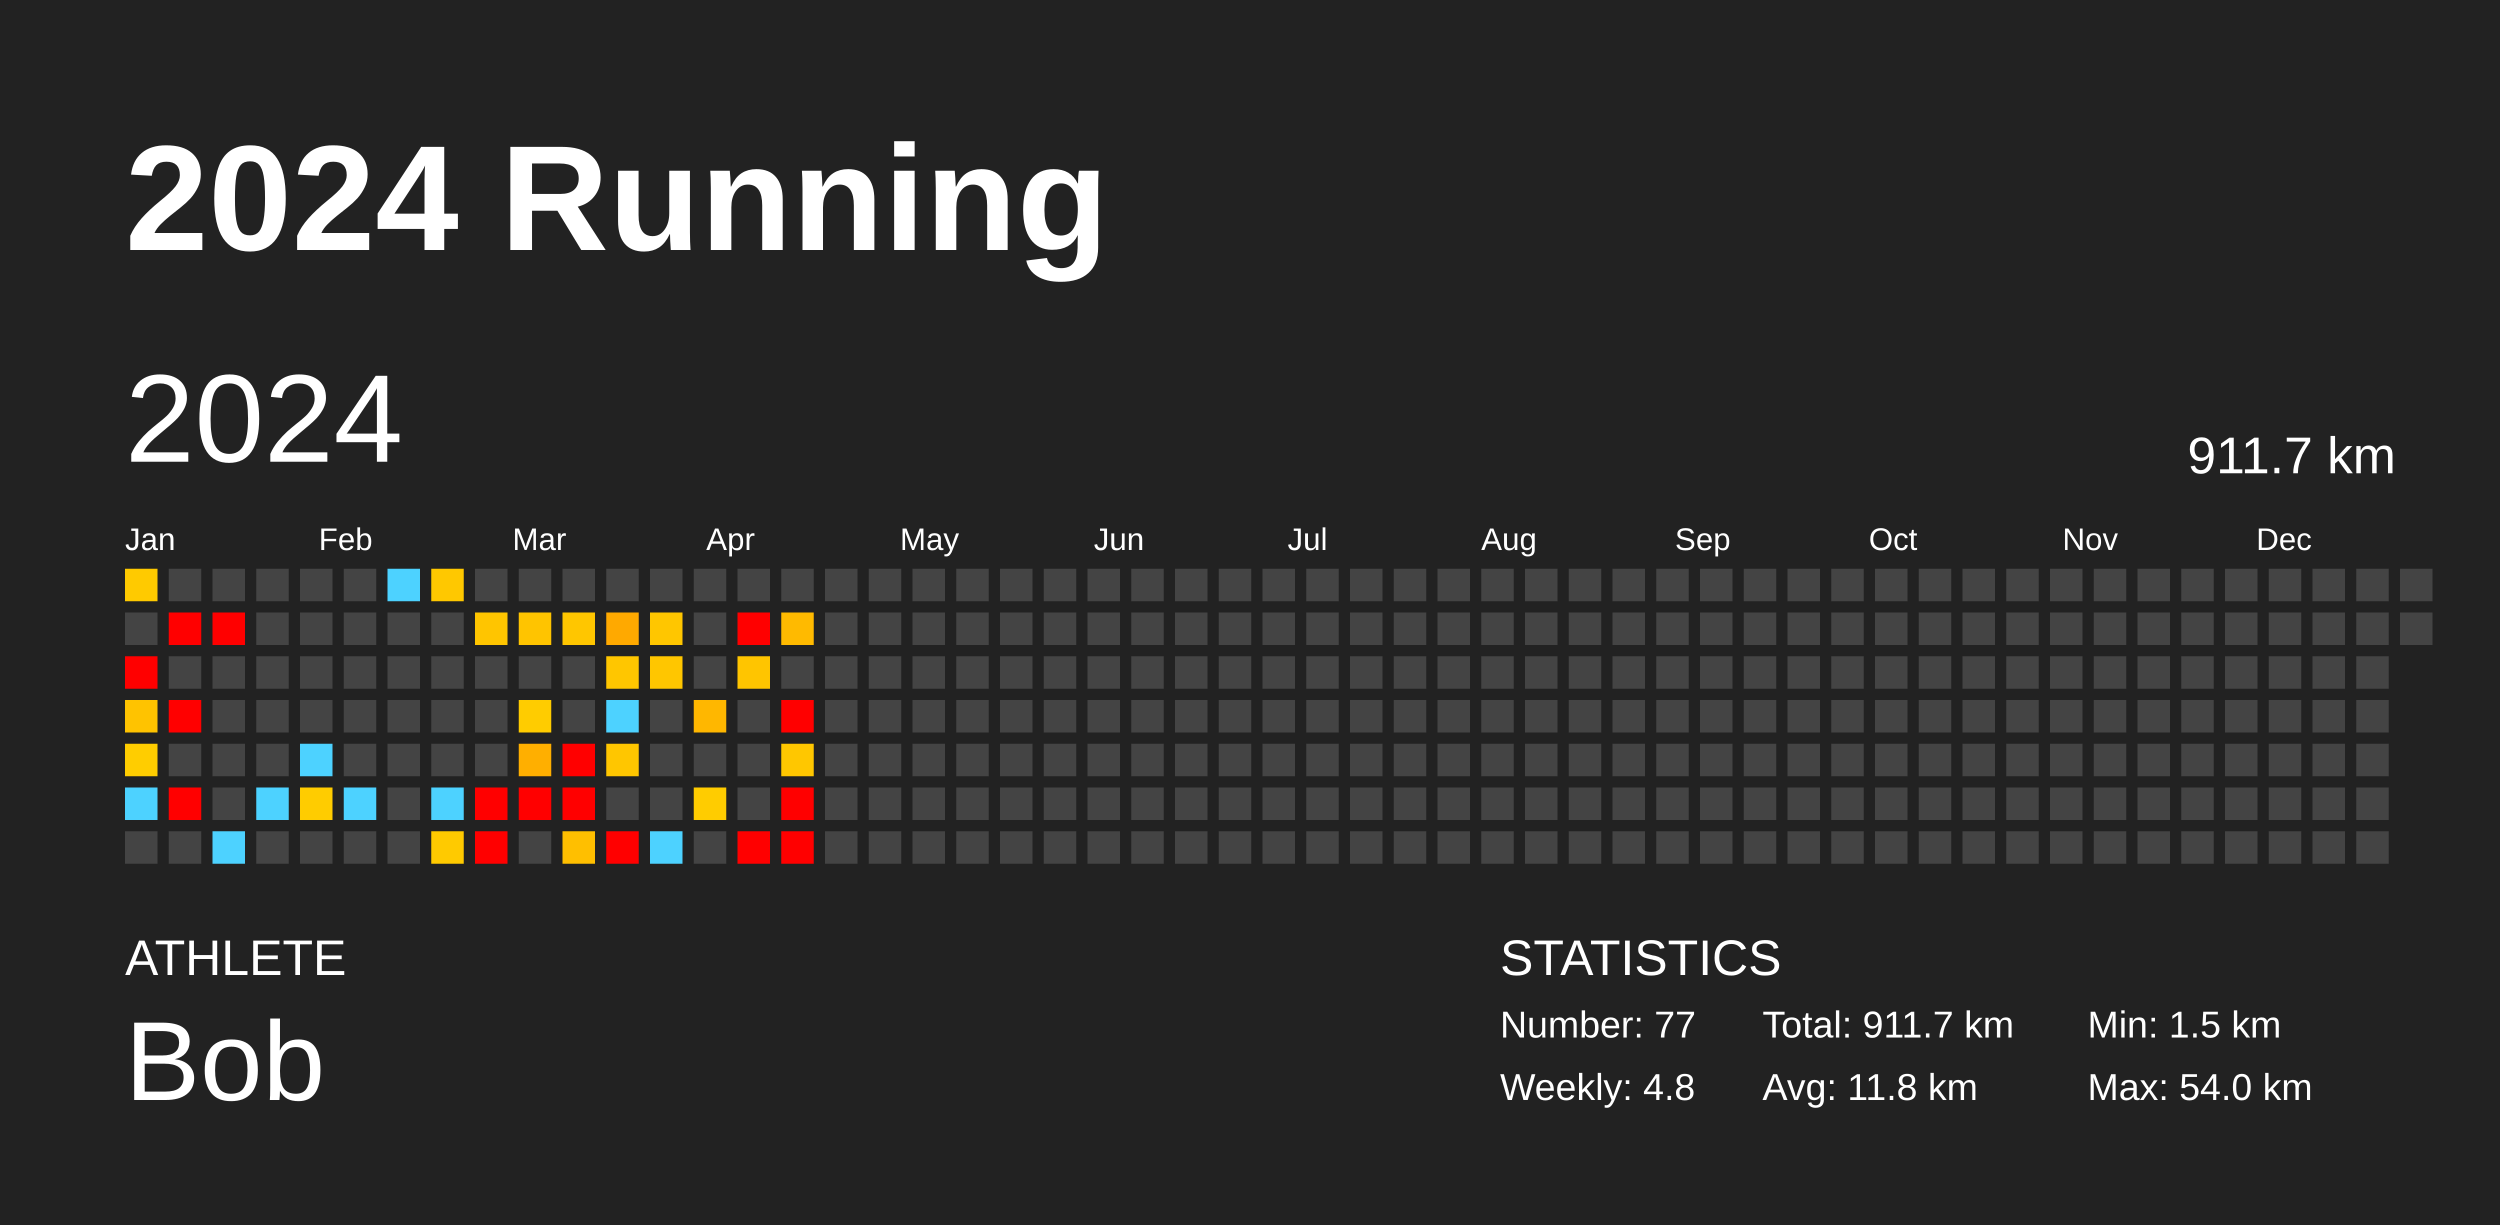
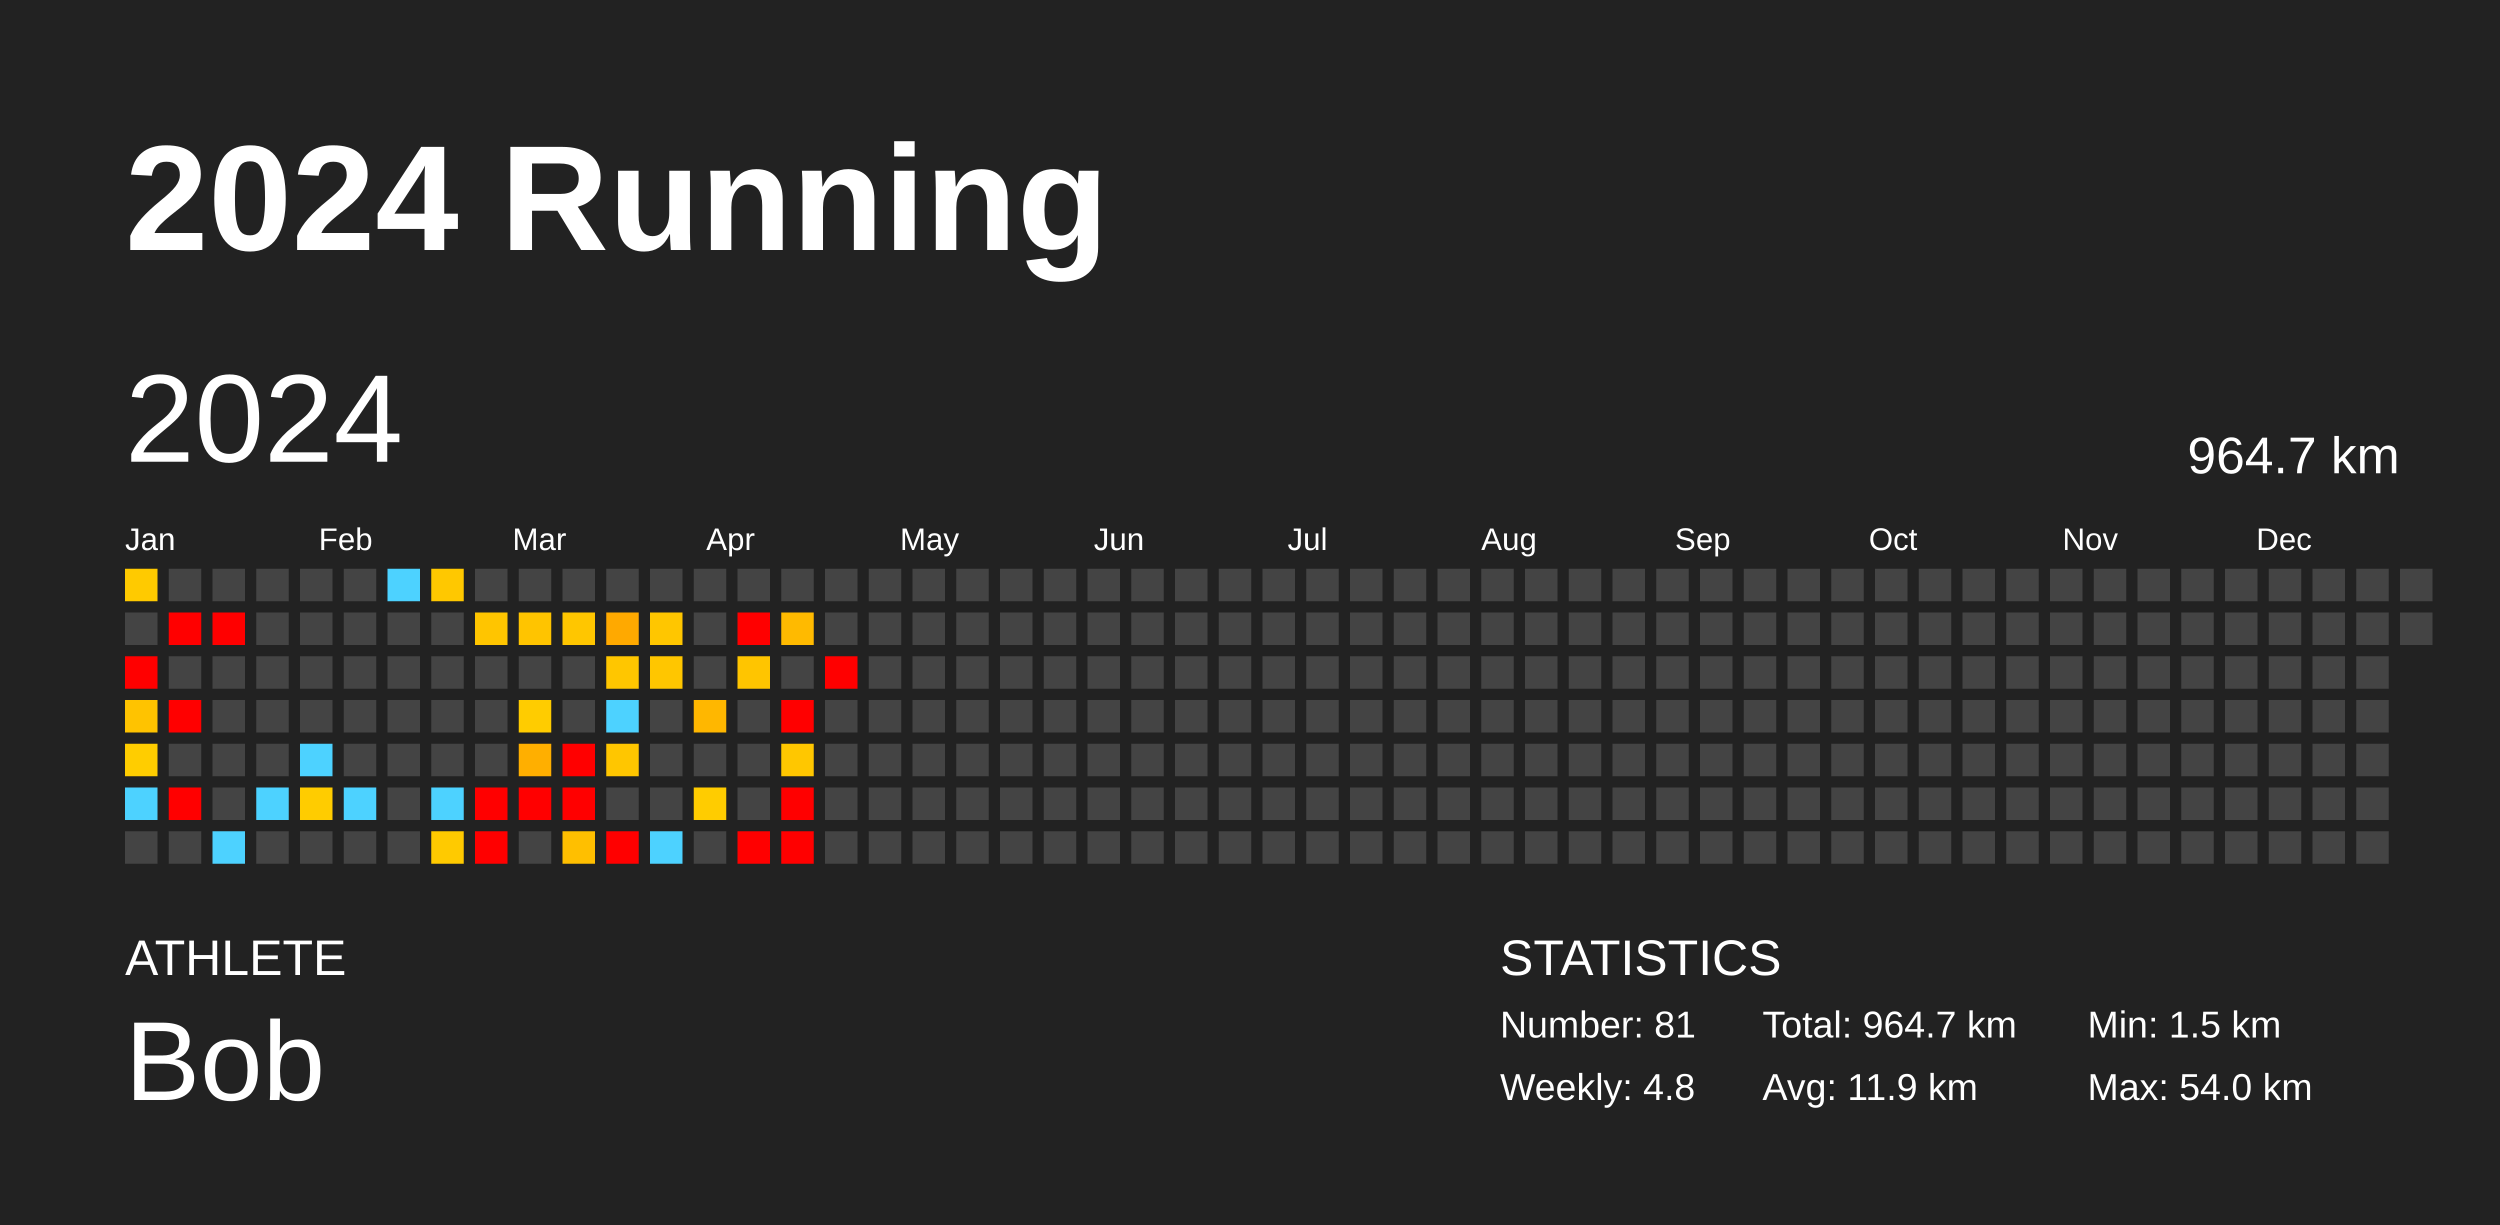
<svg xmlns="http://www.w3.org/2000/svg" baseProfile="full" height="98mm" version="1.1" viewBox="0,0,200,98" width="200mm">
  <defs />
  <rect fill="#222222" height="98" width="200" x="0" y="0" />
  <text fill="#FFFFFF" style="font-size:12px; font-family:Arial; font-weight:bold;" x="10" y="20">2024 Running</text>
  <text fill="#FFFFFF" style="font-size:4px; font-family:Arial" x="10" y="78">ATHLETE</text>
  <text fill="#FFFFFF" style="font-size:9px; font-family:Arial" x="10" y="88">Bob</text>
  <text fill="#FFFFFF" style="font-size:4px; font-family:Arial" x="120" y="78">STATISTICS</text>
-   <text fill="#FFFFFF" style="font-size:3px; font-family:Arial" x="120" y="83">Number: 77</text>
+   <text fill="#FFFFFF" style="font-size:3px; font-family:Arial" x="120" y="83">Number: 81</text>
  <text fill="#FFFFFF" style="font-size:3px; font-family:Arial" x="120" y="88">Weekly: 4.8</text>
-   <text fill="#FFFFFF" style="font-size:3px; font-family:Arial" x="141" y="83">Total: 911.7 km</text>
-   <text fill="#FFFFFF" style="font-size:3px; font-family:Arial" x="141" y="88">Avg: 11.8 km</text>
+   <text fill="#FFFFFF" style="font-size:3px; font-family:Arial" x="141" y="83">Total: 964.7 km</text>
+   <text fill="#FFFFFF" style="font-size:3px; font-family:Arial" x="141" y="88">Avg: 11.9 km</text>
  <text fill="#FFFFFF" style="font-size:3px; font-family:Arial" x="167" y="83">Min: 1.5 km</text>
  <text fill="#FFFFFF" style="font-size:3px; font-family:Arial" x="167" y="88">Max: 54.0 km</text>
  <text dominant-baseline="hanging" fill="#FFFFFF" style="font-size:10.0px; font-family:Arial;" x="10" y="30">2024</text>
-   <text dominant-baseline="hanging" fill="#FFFFFF" style="font-size:4.125px; font-family:Arial;" x="175" y="35">911.7 km</text>
+   <text dominant-baseline="hanging" fill="#FFFFFF" style="font-size:4.125px; font-family:Arial;" x="175" y="35">964.7 km</text>
  <text fill="#FFFFFF" style="font-size:2.5px; font-family:Arial" x="10.0" y="44">Jan</text>
  <text fill="#FFFFFF" style="font-size:2.5px; font-family:Arial" x="25.5" y="44">Feb</text>
  <text fill="#FFFFFF" style="font-size:2.5px; font-family:Arial" x="41.0" y="44">Mar</text>
  <text fill="#FFFFFF" style="font-size:2.5px; font-family:Arial" x="56.5" y="44">Apr</text>
  <text fill="#FFFFFF" style="font-size:2.5px; font-family:Arial" x="72.0" y="44">May</text>
  <text fill="#FFFFFF" style="font-size:2.5px; font-family:Arial" x="87.5" y="44">Jun</text>
  <text fill="#FFFFFF" style="font-size:2.5px; font-family:Arial" x="103.0" y="44">Jul</text>
  <text fill="#FFFFFF" style="font-size:2.5px; font-family:Arial" x="118.5" y="44">Aug</text>
  <text fill="#FFFFFF" style="font-size:2.5px; font-family:Arial" x="134.0" y="44">Sep</text>
  <text fill="#FFFFFF" style="font-size:2.5px; font-family:Arial" x="149.5" y="44">Oct</text>
  <text fill="#FFFFFF" style="font-size:2.5px; font-family:Arial" x="165.0" y="44">Nov</text>
  <text fill="#FFFFFF" style="font-size:2.5px; font-family:Arial" x="180.5" y="44">Dec</text>
  <rect fill="#ffca00" height="2.6" width="2.6" x="10.0" y="45.5" />
  <rect fill="#444444" height="2.6" width="2.6" x="10.0" y="49.0" />
  <rect fill="red" height="2.6" width="2.6" x="10.0" y="52.5" />
  <rect fill="#ffc300" height="2.6" width="2.6" x="10.0" y="56.0" />
  <rect fill="#ffcd00" height="2.6" width="2.6" x="10.0" y="59.5" />
  <rect fill="#4dd2ff" height="2.6" width="2.6" x="10.0" y="63.0" />
  <rect fill="#444444" height="2.6" width="2.6" x="10.0" y="66.5" />
  <rect fill="#444444" height="2.6" width="2.6" x="13.5" y="45.5" />
  <rect fill="red" height="2.6" width="2.6" x="13.5" y="49.0" />
  <rect fill="#444444" height="2.6" width="2.6" x="13.5" y="52.5" />
  <rect fill="red" height="2.6" width="2.6" x="13.5" y="56.0" />
  <rect fill="#444444" height="2.6" width="2.6" x="13.5" y="59.5" />
  <rect fill="red" height="2.6" width="2.6" x="13.5" y="63.0" />
  <rect fill="#444444" height="2.6" width="2.6" x="13.5" y="66.5" />
  <rect fill="#444444" height="2.6" width="2.6" x="17.0" y="45.5" />
  <rect fill="red" height="2.6" width="2.6" x="17.0" y="49.0" />
  <rect fill="#444444" height="2.6" width="2.6" x="17.0" y="52.5" />
  <rect fill="#444444" height="2.6" width="2.6" x="17.0" y="56.0" />
  <rect fill="#444444" height="2.6" width="2.6" x="17.0" y="59.5" />
  <rect fill="#444444" height="2.6" width="2.6" x="17.0" y="63.0" />
  <rect fill="#4dd2ff" height="2.6" width="2.6" x="17.0" y="66.5" />
  <rect fill="#444444" height="2.6" width="2.6" x="20.5" y="45.5" />
  <rect fill="#444444" height="2.6" width="2.6" x="20.5" y="49.0" />
  <rect fill="#444444" height="2.6" width="2.6" x="20.5" y="52.5" />
  <rect fill="#444444" height="2.6" width="2.6" x="20.5" y="56.0" />
  <rect fill="#444444" height="2.6" width="2.6" x="20.5" y="59.5" />
  <rect fill="#4dd2ff" height="2.6" width="2.6" x="20.5" y="63.0" />
  <rect fill="#444444" height="2.6" width="2.6" x="20.5" y="66.5" />
  <rect fill="#444444" height="2.6" width="2.6" x="24.0" y="45.5" />
  <rect fill="#444444" height="2.6" width="2.6" x="24.0" y="49.0" />
  <rect fill="#444444" height="2.6" width="2.6" x="24.0" y="52.5" />
  <rect fill="#444444" height="2.6" width="2.6" x="24.0" y="56.0" />
  <rect fill="#4dd2ff" height="2.6" width="2.6" x="24.0" y="59.5" />
  <rect fill="#ffcc00" height="2.6" width="2.6" x="24.0" y="63.0" />
  <rect fill="#444444" height="2.6" width="2.6" x="24.0" y="66.5" />
  <rect fill="#444444" height="2.6" width="2.6" x="27.5" y="45.5" />
  <rect fill="#444444" height="2.6" width="2.6" x="27.5" y="49.0" />
  <rect fill="#444444" height="2.6" width="2.6" x="27.5" y="52.5" />
  <rect fill="#444444" height="2.6" width="2.6" x="27.5" y="56.0" />
  <rect fill="#444444" height="2.6" width="2.6" x="27.5" y="59.5" />
  <rect fill="#4dd2ff" height="2.6" width="2.6" x="27.5" y="63.0" />
  <rect fill="#444444" height="2.6" width="2.6" x="27.5" y="66.5" />
  <rect fill="#4dd2ff" height="2.6" width="2.6" x="31.0" y="45.5" />
  <rect fill="#444444" height="2.6" width="2.6" x="31.0" y="49.0" />
  <rect fill="#444444" height="2.6" width="2.6" x="31.0" y="52.5" />
  <rect fill="#444444" height="2.6" width="2.6" x="31.0" y="56.0" />
  <rect fill="#444444" height="2.6" width="2.6" x="31.0" y="59.5" />
  <rect fill="#444444" height="2.6" width="2.6" x="31.0" y="63.0" />
  <rect fill="#444444" height="2.6" width="2.6" x="31.0" y="66.5" />
  <rect fill="#ffc800" height="2.6" width="2.6" x="34.5" y="45.5" />
  <rect fill="#444444" height="2.6" width="2.6" x="34.5" y="49.0" />
  <rect fill="#444444" height="2.6" width="2.6" x="34.5" y="52.5" />
  <rect fill="#444444" height="2.6" width="2.6" x="34.5" y="56.0" />
  <rect fill="#444444" height="2.6" width="2.6" x="34.5" y="59.5" />
  <rect fill="#4dd2ff" height="2.6" width="2.6" x="34.5" y="63.0" />
  <rect fill="#ffca00" height="2.6" width="2.6" x="34.5" y="66.5" />
  <rect fill="#444444" height="2.6" width="2.6" x="38.0" y="45.5" />
  <rect fill="#ffc500" height="2.6" width="2.6" x="38.0" y="49.0" />
  <rect fill="#444444" height="2.6" width="2.6" x="38.0" y="52.5" />
  <rect fill="#444444" height="2.6" width="2.6" x="38.0" y="56.0" />
  <rect fill="#444444" height="2.6" width="2.6" x="38.0" y="59.5" />
  <rect fill="red" height="2.6" width="2.6" x="38.0" y="63.0" />
  <rect fill="red" height="2.6" width="2.6" x="38.0" y="66.5" />
  <rect fill="#444444" height="2.6" width="2.6" x="41.5" y="45.5" />
  <rect fill="#ffc400" height="2.6" width="2.6" x="41.5" y="49.0" />
  <rect fill="#444444" height="2.6" width="2.6" x="41.5" y="52.5" />
  <rect fill="#ffcc00" height="2.6" width="2.6" x="41.5" y="56.0" />
  <rect fill="#ffaf00" height="2.6" width="2.6" x="41.5" y="59.5" />
  <rect fill="red" height="2.6" width="2.6" x="41.5" y="63.0" />
  <rect fill="#444444" height="2.6" width="2.6" x="41.5" y="66.5" />
  <rect fill="#444444" height="2.6" width="2.6" x="45.0" y="45.5" />
  <rect fill="#ffc600" height="2.6" width="2.6" x="45.0" y="49.0" />
  <rect fill="#444444" height="2.6" width="2.6" x="45.0" y="52.5" />
  <rect fill="#444444" height="2.6" width="2.6" x="45.0" y="56.0" />
  <rect fill="red" height="2.6" width="2.6" x="45.0" y="59.5" />
  <rect fill="red" height="2.6" width="2.6" x="45.0" y="63.0" />
  <rect fill="#ffbf00" height="2.6" width="2.6" x="45.0" y="66.5" />
  <rect fill="#444444" height="2.6" width="2.6" x="48.5" y="45.5" />
  <rect fill="#ffa900" height="2.6" width="2.6" x="48.5" y="49.0" />
  <rect fill="#ffc600" height="2.6" width="2.6" x="48.5" y="52.5" />
  <rect fill="#4dd2ff" height="2.6" width="2.6" x="48.5" y="56.0" />
  <rect fill="#ffc600" height="2.6" width="2.6" x="48.5" y="59.5" />
  <rect fill="#444444" height="2.6" width="2.6" x="48.5" y="63.0" />
  <rect fill="red" height="2.6" width="2.6" x="48.5" y="66.5" />
  <rect fill="#444444" height="2.6" width="2.6" x="52.0" y="45.5" />
  <rect fill="#ffc600" height="2.6" width="2.6" x="52.0" y="49.0" />
  <rect fill="#ffc600" height="2.6" width="2.6" x="52.0" y="52.5" />
  <rect fill="#444444" height="2.6" width="2.6" x="52.0" y="56.0" />
  <rect fill="#444444" height="2.6" width="2.6" x="52.0" y="59.5" />
  <rect fill="#444444" height="2.6" width="2.6" x="52.0" y="63.0" />
  <rect fill="#4dd2ff" height="2.6" width="2.6" x="52.0" y="66.5" />
  <rect fill="#444444" height="2.6" width="2.6" x="55.5" y="45.5" />
  <rect fill="#444444" height="2.6" width="2.6" x="55.5" y="49.0" />
  <rect fill="#444444" height="2.6" width="2.6" x="55.5" y="52.5" />
  <rect fill="#ffb700" height="2.6" width="2.6" x="55.5" y="56.0" />
  <rect fill="#444444" height="2.6" width="2.6" x="55.5" y="59.5" />
  <rect fill="#ffcc00" height="2.6" width="2.6" x="55.5" y="63.0" />
  <rect fill="#444444" height="2.6" width="2.6" x="55.5" y="66.5" />
  <rect fill="#444444" height="2.6" width="2.6" x="59.0" y="45.5" />
  <rect fill="red" height="2.6" width="2.6" x="59.0" y="49.0" />
  <rect fill="#ffc500" height="2.6" width="2.6" x="59.0" y="52.5" />
  <rect fill="#444444" height="2.6" width="2.6" x="59.0" y="56.0" />
  <rect fill="#444444" height="2.6" width="2.6" x="59.0" y="59.5" />
  <rect fill="#444444" height="2.6" width="2.6" x="59.0" y="63.0" />
  <rect fill="red" height="2.6" width="2.6" x="59.0" y="66.5" />
  <rect fill="#444444" height="2.6" width="2.6" x="62.5" y="45.5" />
  <rect fill="#ffba00" height="2.6" width="2.6" x="62.5" y="49.0" />
  <rect fill="#444444" height="2.6" width="2.6" x="62.5" y="52.5" />
  <rect fill="red" height="2.6" width="2.6" x="62.5" y="56.0" />
  <rect fill="#ffc700" height="2.6" width="2.6" x="62.5" y="59.5" />
  <rect fill="red" height="2.6" width="2.6" x="62.5" y="63.0" />
  <rect fill="red" height="2.6" width="2.6" x="62.5" y="66.5" />
  <rect fill="#444444" height="2.6" width="2.6" x="66.0" y="45.5" />
  <rect fill="#444444" height="2.6" width="2.6" x="66.0" y="49.0" />
-   <rect fill="#444444" height="2.6" width="2.6" x="66.0" y="52.5" />
+   <rect fill="red" height="2.6" width="2.6" x="66.0" y="52.5" />
  <rect fill="#444444" height="2.6" width="2.6" x="66.0" y="56.0" />
  <rect fill="#444444" height="2.6" width="2.6" x="66.0" y="59.5" />
  <rect fill="#444444" height="2.6" width="2.6" x="66.0" y="63.0" />
  <rect fill="#444444" height="2.6" width="2.6" x="66.0" y="66.5" />
  <rect fill="#444444" height="2.6" width="2.6" x="69.5" y="45.5" />
  <rect fill="#444444" height="2.6" width="2.6" x="69.5" y="49.0" />
  <rect fill="#444444" height="2.6" width="2.6" x="69.5" y="52.5" />
  <rect fill="#444444" height="2.6" width="2.6" x="69.5" y="56.0" />
  <rect fill="#444444" height="2.6" width="2.6" x="69.5" y="59.5" />
  <rect fill="#444444" height="2.6" width="2.6" x="69.5" y="63.0" />
  <rect fill="#444444" height="2.6" width="2.6" x="69.5" y="66.5" />
  <rect fill="#444444" height="2.6" width="2.6" x="73.0" y="45.5" />
  <rect fill="#444444" height="2.6" width="2.6" x="73.0" y="49.0" />
  <rect fill="#444444" height="2.6" width="2.6" x="73.0" y="52.5" />
  <rect fill="#444444" height="2.6" width="2.6" x="73.0" y="56.0" />
  <rect fill="#444444" height="2.6" width="2.6" x="73.0" y="59.5" />
  <rect fill="#444444" height="2.6" width="2.6" x="73.0" y="63.0" />
  <rect fill="#444444" height="2.6" width="2.6" x="73.0" y="66.5" />
  <rect fill="#444444" height="2.6" width="2.6" x="76.5" y="45.5" />
  <rect fill="#444444" height="2.6" width="2.6" x="76.5" y="49.0" />
  <rect fill="#444444" height="2.6" width="2.6" x="76.5" y="52.5" />
  <rect fill="#444444" height="2.6" width="2.6" x="76.5" y="56.0" />
  <rect fill="#444444" height="2.6" width="2.6" x="76.5" y="59.5" />
  <rect fill="#444444" height="2.6" width="2.6" x="76.5" y="63.0" />
  <rect fill="#444444" height="2.6" width="2.6" x="76.5" y="66.5" />
  <rect fill="#444444" height="2.6" width="2.6" x="80.0" y="45.5" />
  <rect fill="#444444" height="2.6" width="2.6" x="80.0" y="49.0" />
  <rect fill="#444444" height="2.6" width="2.6" x="80.0" y="52.5" />
  <rect fill="#444444" height="2.6" width="2.6" x="80.0" y="56.0" />
  <rect fill="#444444" height="2.6" width="2.6" x="80.0" y="59.5" />
  <rect fill="#444444" height="2.6" width="2.6" x="80.0" y="63.0" />
  <rect fill="#444444" height="2.6" width="2.6" x="80.0" y="66.5" />
  <rect fill="#444444" height="2.6" width="2.6" x="83.5" y="45.5" />
  <rect fill="#444444" height="2.6" width="2.6" x="83.5" y="49.0" />
  <rect fill="#444444" height="2.6" width="2.6" x="83.5" y="52.5" />
  <rect fill="#444444" height="2.6" width="2.6" x="83.5" y="56.0" />
  <rect fill="#444444" height="2.6" width="2.6" x="83.5" y="59.5" />
  <rect fill="#444444" height="2.6" width="2.6" x="83.5" y="63.0" />
  <rect fill="#444444" height="2.6" width="2.6" x="83.5" y="66.5" />
  <rect fill="#444444" height="2.6" width="2.6" x="87.0" y="45.5" />
  <rect fill="#444444" height="2.6" width="2.6" x="87.0" y="49.0" />
  <rect fill="#444444" height="2.6" width="2.6" x="87.0" y="52.5" />
  <rect fill="#444444" height="2.6" width="2.6" x="87.0" y="56.0" />
  <rect fill="#444444" height="2.6" width="2.6" x="87.0" y="59.5" />
  <rect fill="#444444" height="2.6" width="2.6" x="87.0" y="63.0" />
  <rect fill="#444444" height="2.6" width="2.6" x="87.0" y="66.5" />
  <rect fill="#444444" height="2.6" width="2.6" x="90.5" y="45.5" />
  <rect fill="#444444" height="2.6" width="2.6" x="90.5" y="49.0" />
  <rect fill="#444444" height="2.6" width="2.6" x="90.5" y="52.5" />
  <rect fill="#444444" height="2.6" width="2.6" x="90.5" y="56.0" />
  <rect fill="#444444" height="2.6" width="2.6" x="90.5" y="59.5" />
  <rect fill="#444444" height="2.6" width="2.6" x="90.5" y="63.0" />
  <rect fill="#444444" height="2.6" width="2.6" x="90.5" y="66.5" />
  <rect fill="#444444" height="2.6" width="2.6" x="94.0" y="45.5" />
  <rect fill="#444444" height="2.6" width="2.6" x="94.0" y="49.0" />
  <rect fill="#444444" height="2.6" width="2.6" x="94.0" y="52.5" />
  <rect fill="#444444" height="2.6" width="2.6" x="94.0" y="56.0" />
  <rect fill="#444444" height="2.6" width="2.6" x="94.0" y="59.5" />
  <rect fill="#444444" height="2.6" width="2.6" x="94.0" y="63.0" />
  <rect fill="#444444" height="2.6" width="2.6" x="94.0" y="66.5" />
  <rect fill="#444444" height="2.6" width="2.6" x="97.5" y="45.5" />
  <rect fill="#444444" height="2.6" width="2.6" x="97.5" y="49.0" />
  <rect fill="#444444" height="2.6" width="2.6" x="97.5" y="52.5" />
  <rect fill="#444444" height="2.6" width="2.6" x="97.5" y="56.0" />
  <rect fill="#444444" height="2.6" width="2.6" x="97.5" y="59.5" />
  <rect fill="#444444" height="2.6" width="2.6" x="97.5" y="63.0" />
  <rect fill="#444444" height="2.6" width="2.6" x="97.5" y="66.5" />
  <rect fill="#444444" height="2.6" width="2.6" x="101.0" y="45.5" />
  <rect fill="#444444" height="2.6" width="2.6" x="101.0" y="49.0" />
  <rect fill="#444444" height="2.6" width="2.6" x="101.0" y="52.5" />
  <rect fill="#444444" height="2.6" width="2.6" x="101.0" y="56.0" />
  <rect fill="#444444" height="2.6" width="2.6" x="101.0" y="59.5" />
  <rect fill="#444444" height="2.6" width="2.6" x="101.0" y="63.0" />
  <rect fill="#444444" height="2.6" width="2.6" x="101.0" y="66.5" />
  <rect fill="#444444" height="2.6" width="2.6" x="104.5" y="45.5" />
  <rect fill="#444444" height="2.6" width="2.6" x="104.5" y="49.0" />
  <rect fill="#444444" height="2.6" width="2.6" x="104.5" y="52.5" />
  <rect fill="#444444" height="2.6" width="2.6" x="104.5" y="56.0" />
  <rect fill="#444444" height="2.6" width="2.6" x="104.5" y="59.5" />
  <rect fill="#444444" height="2.6" width="2.6" x="104.5" y="63.0" />
  <rect fill="#444444" height="2.6" width="2.6" x="104.5" y="66.5" />
  <rect fill="#444444" height="2.6" width="2.6" x="108.0" y="45.5" />
  <rect fill="#444444" height="2.6" width="2.6" x="108.0" y="49.0" />
  <rect fill="#444444" height="2.6" width="2.6" x="108.0" y="52.5" />
  <rect fill="#444444" height="2.6" width="2.6" x="108.0" y="56.0" />
  <rect fill="#444444" height="2.6" width="2.6" x="108.0" y="59.5" />
  <rect fill="#444444" height="2.6" width="2.6" x="108.0" y="63.0" />
  <rect fill="#444444" height="2.6" width="2.6" x="108.0" y="66.5" />
  <rect fill="#444444" height="2.6" width="2.6" x="111.5" y="45.5" />
  <rect fill="#444444" height="2.6" width="2.6" x="111.5" y="49.0" />
  <rect fill="#444444" height="2.6" width="2.6" x="111.5" y="52.5" />
  <rect fill="#444444" height="2.6" width="2.6" x="111.5" y="56.0" />
  <rect fill="#444444" height="2.6" width="2.6" x="111.5" y="59.5" />
  <rect fill="#444444" height="2.6" width="2.6" x="111.5" y="63.0" />
  <rect fill="#444444" height="2.6" width="2.6" x="111.5" y="66.5" />
  <rect fill="#444444" height="2.6" width="2.6" x="115.0" y="45.5" />
  <rect fill="#444444" height="2.6" width="2.6" x="115.0" y="49.0" />
  <rect fill="#444444" height="2.6" width="2.6" x="115.0" y="52.5" />
  <rect fill="#444444" height="2.6" width="2.6" x="115.0" y="56.0" />
  <rect fill="#444444" height="2.6" width="2.6" x="115.0" y="59.5" />
  <rect fill="#444444" height="2.6" width="2.6" x="115.0" y="63.0" />
  <rect fill="#444444" height="2.6" width="2.6" x="115.0" y="66.5" />
  <rect fill="#444444" height="2.6" width="2.6" x="118.5" y="45.5" />
  <rect fill="#444444" height="2.6" width="2.6" x="118.5" y="49.0" />
  <rect fill="#444444" height="2.6" width="2.6" x="118.5" y="52.5" />
  <rect fill="#444444" height="2.6" width="2.6" x="118.5" y="56.0" />
  <rect fill="#444444" height="2.6" width="2.6" x="118.5" y="59.5" />
  <rect fill="#444444" height="2.6" width="2.6" x="118.5" y="63.0" />
  <rect fill="#444444" height="2.6" width="2.6" x="118.5" y="66.5" />
  <rect fill="#444444" height="2.6" width="2.6" x="122.0" y="45.5" />
  <rect fill="#444444" height="2.6" width="2.6" x="122.0" y="49.0" />
  <rect fill="#444444" height="2.6" width="2.6" x="122.0" y="52.5" />
  <rect fill="#444444" height="2.6" width="2.6" x="122.0" y="56.0" />
  <rect fill="#444444" height="2.6" width="2.6" x="122.0" y="59.5" />
  <rect fill="#444444" height="2.6" width="2.6" x="122.0" y="63.0" />
  <rect fill="#444444" height="2.6" width="2.6" x="122.0" y="66.5" />
  <rect fill="#444444" height="2.6" width="2.6" x="125.5" y="45.5" />
  <rect fill="#444444" height="2.6" width="2.6" x="125.5" y="49.0" />
  <rect fill="#444444" height="2.6" width="2.6" x="125.5" y="52.5" />
  <rect fill="#444444" height="2.6" width="2.6" x="125.5" y="56.0" />
  <rect fill="#444444" height="2.6" width="2.6" x="125.5" y="59.5" />
  <rect fill="#444444" height="2.6" width="2.6" x="125.5" y="63.0" />
  <rect fill="#444444" height="2.6" width="2.6" x="125.5" y="66.5" />
  <rect fill="#444444" height="2.6" width="2.6" x="129.0" y="45.5" />
  <rect fill="#444444" height="2.6" width="2.6" x="129.0" y="49.0" />
  <rect fill="#444444" height="2.6" width="2.6" x="129.0" y="52.5" />
  <rect fill="#444444" height="2.6" width="2.6" x="129.0" y="56.0" />
  <rect fill="#444444" height="2.6" width="2.6" x="129.0" y="59.5" />
  <rect fill="#444444" height="2.6" width="2.6" x="129.0" y="63.0" />
  <rect fill="#444444" height="2.6" width="2.6" x="129.0" y="66.5" />
  <rect fill="#444444" height="2.6" width="2.6" x="132.5" y="45.5" />
  <rect fill="#444444" height="2.6" width="2.6" x="132.5" y="49.0" />
  <rect fill="#444444" height="2.6" width="2.6" x="132.5" y="52.5" />
  <rect fill="#444444" height="2.6" width="2.6" x="132.5" y="56.0" />
  <rect fill="#444444" height="2.6" width="2.6" x="132.5" y="59.5" />
  <rect fill="#444444" height="2.6" width="2.6" x="132.5" y="63.0" />
  <rect fill="#444444" height="2.6" width="2.6" x="132.5" y="66.5" />
  <rect fill="#444444" height="2.6" width="2.6" x="136.0" y="45.5" />
  <rect fill="#444444" height="2.6" width="2.6" x="136.0" y="49.0" />
  <rect fill="#444444" height="2.6" width="2.6" x="136.0" y="52.5" />
  <rect fill="#444444" height="2.6" width="2.6" x="136.0" y="56.0" />
  <rect fill="#444444" height="2.6" width="2.6" x="136.0" y="59.5" />
  <rect fill="#444444" height="2.6" width="2.6" x="136.0" y="63.0" />
  <rect fill="#444444" height="2.6" width="2.6" x="136.0" y="66.5" />
  <rect fill="#444444" height="2.6" width="2.6" x="139.5" y="45.5" />
  <rect fill="#444444" height="2.6" width="2.6" x="139.5" y="49.0" />
  <rect fill="#444444" height="2.6" width="2.6" x="139.5" y="52.5" />
  <rect fill="#444444" height="2.6" width="2.6" x="139.5" y="56.0" />
  <rect fill="#444444" height="2.6" width="2.6" x="139.5" y="59.5" />
  <rect fill="#444444" height="2.6" width="2.6" x="139.5" y="63.0" />
  <rect fill="#444444" height="2.6" width="2.6" x="139.5" y="66.5" />
  <rect fill="#444444" height="2.6" width="2.6" x="143.0" y="45.5" />
  <rect fill="#444444" height="2.6" width="2.6" x="143.0" y="49.0" />
  <rect fill="#444444" height="2.6" width="2.6" x="143.0" y="52.5" />
  <rect fill="#444444" height="2.6" width="2.6" x="143.0" y="56.0" />
  <rect fill="#444444" height="2.6" width="2.6" x="143.0" y="59.5" />
  <rect fill="#444444" height="2.6" width="2.6" x="143.0" y="63.0" />
  <rect fill="#444444" height="2.6" width="2.6" x="143.0" y="66.5" />
  <rect fill="#444444" height="2.6" width="2.6" x="146.5" y="45.5" />
  <rect fill="#444444" height="2.6" width="2.6" x="146.5" y="49.0" />
  <rect fill="#444444" height="2.6" width="2.6" x="146.5" y="52.5" />
  <rect fill="#444444" height="2.6" width="2.6" x="146.5" y="56.0" />
  <rect fill="#444444" height="2.6" width="2.6" x="146.5" y="59.5" />
  <rect fill="#444444" height="2.6" width="2.6" x="146.5" y="63.0" />
  <rect fill="#444444" height="2.6" width="2.6" x="146.5" y="66.5" />
  <rect fill="#444444" height="2.6" width="2.6" x="150.0" y="45.5" />
  <rect fill="#444444" height="2.6" width="2.6" x="150.0" y="49.0" />
  <rect fill="#444444" height="2.6" width="2.6" x="150.0" y="52.5" />
  <rect fill="#444444" height="2.6" width="2.6" x="150.0" y="56.0" />
  <rect fill="#444444" height="2.6" width="2.6" x="150.0" y="59.5" />
  <rect fill="#444444" height="2.6" width="2.6" x="150.0" y="63.0" />
  <rect fill="#444444" height="2.6" width="2.6" x="150.0" y="66.5" />
  <rect fill="#444444" height="2.6" width="2.6" x="153.5" y="45.5" />
  <rect fill="#444444" height="2.6" width="2.6" x="153.5" y="49.0" />
  <rect fill="#444444" height="2.6" width="2.6" x="153.5" y="52.5" />
  <rect fill="#444444" height="2.6" width="2.6" x="153.5" y="56.0" />
  <rect fill="#444444" height="2.6" width="2.6" x="153.5" y="59.5" />
  <rect fill="#444444" height="2.6" width="2.6" x="153.5" y="63.0" />
  <rect fill="#444444" height="2.6" width="2.6" x="153.5" y="66.5" />
  <rect fill="#444444" height="2.6" width="2.6" x="157.0" y="45.5" />
  <rect fill="#444444" height="2.6" width="2.6" x="157.0" y="49.0" />
  <rect fill="#444444" height="2.6" width="2.6" x="157.0" y="52.5" />
  <rect fill="#444444" height="2.6" width="2.6" x="157.0" y="56.0" />
  <rect fill="#444444" height="2.6" width="2.6" x="157.0" y="59.5" />
  <rect fill="#444444" height="2.6" width="2.6" x="157.0" y="63.0" />
  <rect fill="#444444" height="2.6" width="2.6" x="157.0" y="66.5" />
  <rect fill="#444444" height="2.6" width="2.6" x="160.5" y="45.5" />
  <rect fill="#444444" height="2.6" width="2.6" x="160.5" y="49.0" />
  <rect fill="#444444" height="2.6" width="2.6" x="160.5" y="52.5" />
  <rect fill="#444444" height="2.6" width="2.6" x="160.5" y="56.0" />
  <rect fill="#444444" height="2.6" width="2.6" x="160.5" y="59.5" />
  <rect fill="#444444" height="2.6" width="2.6" x="160.5" y="63.0" />
  <rect fill="#444444" height="2.6" width="2.6" x="160.5" y="66.5" />
  <rect fill="#444444" height="2.6" width="2.6" x="164.0" y="45.5" />
  <rect fill="#444444" height="2.6" width="2.6" x="164.0" y="49.0" />
  <rect fill="#444444" height="2.6" width="2.6" x="164.0" y="52.5" />
  <rect fill="#444444" height="2.6" width="2.6" x="164.0" y="56.0" />
  <rect fill="#444444" height="2.6" width="2.6" x="164.0" y="59.5" />
  <rect fill="#444444" height="2.6" width="2.6" x="164.0" y="63.0" />
  <rect fill="#444444" height="2.6" width="2.6" x="164.0" y="66.5" />
  <rect fill="#444444" height="2.6" width="2.6" x="167.5" y="45.5" />
  <rect fill="#444444" height="2.6" width="2.6" x="167.5" y="49.0" />
  <rect fill="#444444" height="2.6" width="2.6" x="167.5" y="52.5" />
  <rect fill="#444444" height="2.6" width="2.6" x="167.5" y="56.0" />
  <rect fill="#444444" height="2.6" width="2.6" x="167.5" y="59.5" />
  <rect fill="#444444" height="2.6" width="2.6" x="167.5" y="63.0" />
  <rect fill="#444444" height="2.6" width="2.6" x="167.5" y="66.5" />
  <rect fill="#444444" height="2.6" width="2.6" x="171.0" y="45.5" />
  <rect fill="#444444" height="2.6" width="2.6" x="171.0" y="49.0" />
  <rect fill="#444444" height="2.6" width="2.6" x="171.0" y="52.5" />
  <rect fill="#444444" height="2.6" width="2.6" x="171.0" y="56.0" />
  <rect fill="#444444" height="2.6" width="2.6" x="171.0" y="59.5" />
  <rect fill="#444444" height="2.6" width="2.6" x="171.0" y="63.0" />
  <rect fill="#444444" height="2.6" width="2.6" x="171.0" y="66.5" />
  <rect fill="#444444" height="2.6" width="2.6" x="174.5" y="45.5" />
  <rect fill="#444444" height="2.6" width="2.6" x="174.5" y="49.0" />
  <rect fill="#444444" height="2.6" width="2.6" x="174.5" y="52.5" />
  <rect fill="#444444" height="2.6" width="2.6" x="174.5" y="56.0" />
  <rect fill="#444444" height="2.6" width="2.6" x="174.5" y="59.5" />
  <rect fill="#444444" height="2.6" width="2.6" x="174.5" y="63.0" />
  <rect fill="#444444" height="2.6" width="2.6" x="174.5" y="66.5" />
  <rect fill="#444444" height="2.6" width="2.6" x="178.0" y="45.5" />
  <rect fill="#444444" height="2.6" width="2.6" x="178.0" y="49.0" />
  <rect fill="#444444" height="2.6" width="2.6" x="178.0" y="52.5" />
  <rect fill="#444444" height="2.6" width="2.6" x="178.0" y="56.0" />
  <rect fill="#444444" height="2.6" width="2.6" x="178.0" y="59.5" />
  <rect fill="#444444" height="2.6" width="2.6" x="178.0" y="63.0" />
  <rect fill="#444444" height="2.6" width="2.6" x="178.0" y="66.5" />
  <rect fill="#444444" height="2.6" width="2.6" x="181.5" y="45.5" />
  <rect fill="#444444" height="2.6" width="2.6" x="181.5" y="49.0" />
  <rect fill="#444444" height="2.6" width="2.6" x="181.5" y="52.5" />
  <rect fill="#444444" height="2.6" width="2.6" x="181.5" y="56.0" />
  <rect fill="#444444" height="2.6" width="2.6" x="181.5" y="59.5" />
  <rect fill="#444444" height="2.6" width="2.6" x="181.5" y="63.0" />
  <rect fill="#444444" height="2.6" width="2.6" x="181.5" y="66.5" />
  <rect fill="#444444" height="2.6" width="2.6" x="185.0" y="45.5" />
  <rect fill="#444444" height="2.6" width="2.6" x="185.0" y="49.0" />
  <rect fill="#444444" height="2.6" width="2.6" x="185.0" y="52.5" />
  <rect fill="#444444" height="2.6" width="2.6" x="185.0" y="56.0" />
  <rect fill="#444444" height="2.6" width="2.6" x="185.0" y="59.5" />
  <rect fill="#444444" height="2.6" width="2.6" x="185.0" y="63.0" />
  <rect fill="#444444" height="2.6" width="2.6" x="185.0" y="66.5" />
  <rect fill="#444444" height="2.6" width="2.6" x="188.5" y="45.5" />
  <rect fill="#444444" height="2.6" width="2.6" x="188.5" y="49.0" />
  <rect fill="#444444" height="2.6" width="2.6" x="188.5" y="52.5" />
  <rect fill="#444444" height="2.6" width="2.6" x="188.5" y="56.0" />
  <rect fill="#444444" height="2.6" width="2.6" x="188.5" y="59.5" />
  <rect fill="#444444" height="2.6" width="2.6" x="188.5" y="63.0" />
  <rect fill="#444444" height="2.6" width="2.6" x="188.5" y="66.5" />
  <rect fill="#444444" height="2.6" width="2.6" x="192.0" y="45.5" />
  <rect fill="#444444" height="2.6" width="2.6" x="192.0" y="49.0" />
</svg>
